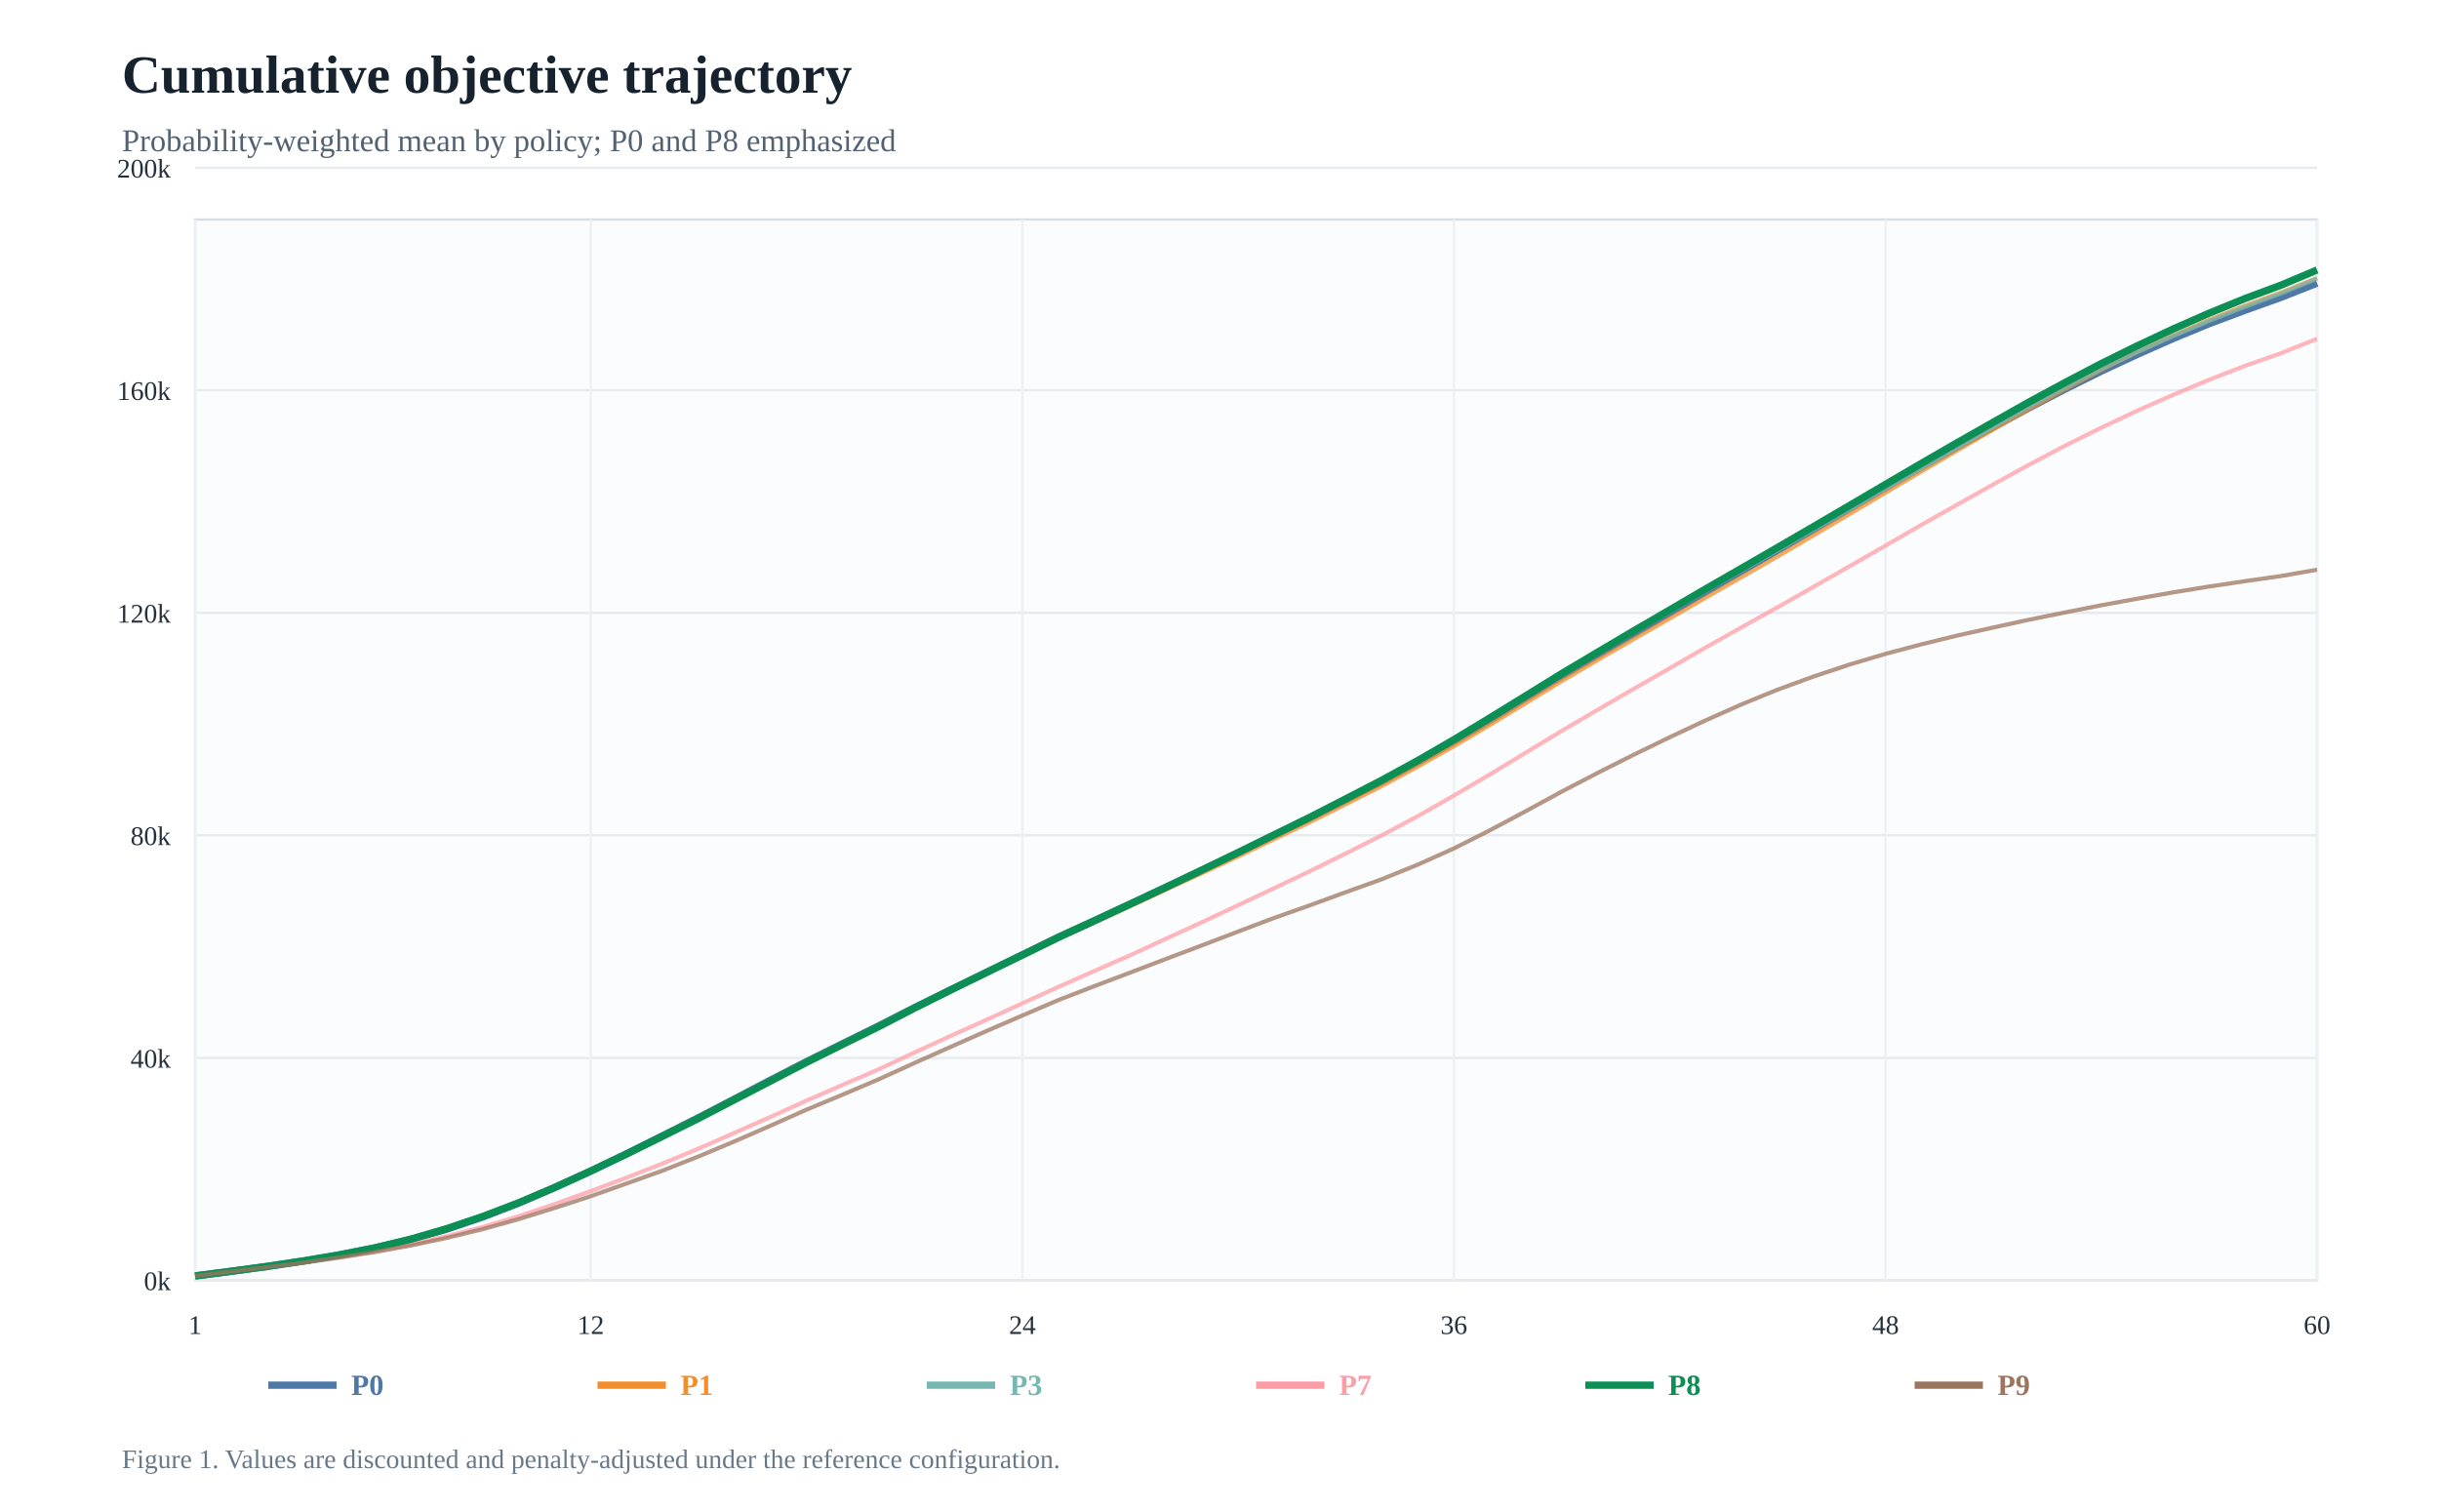
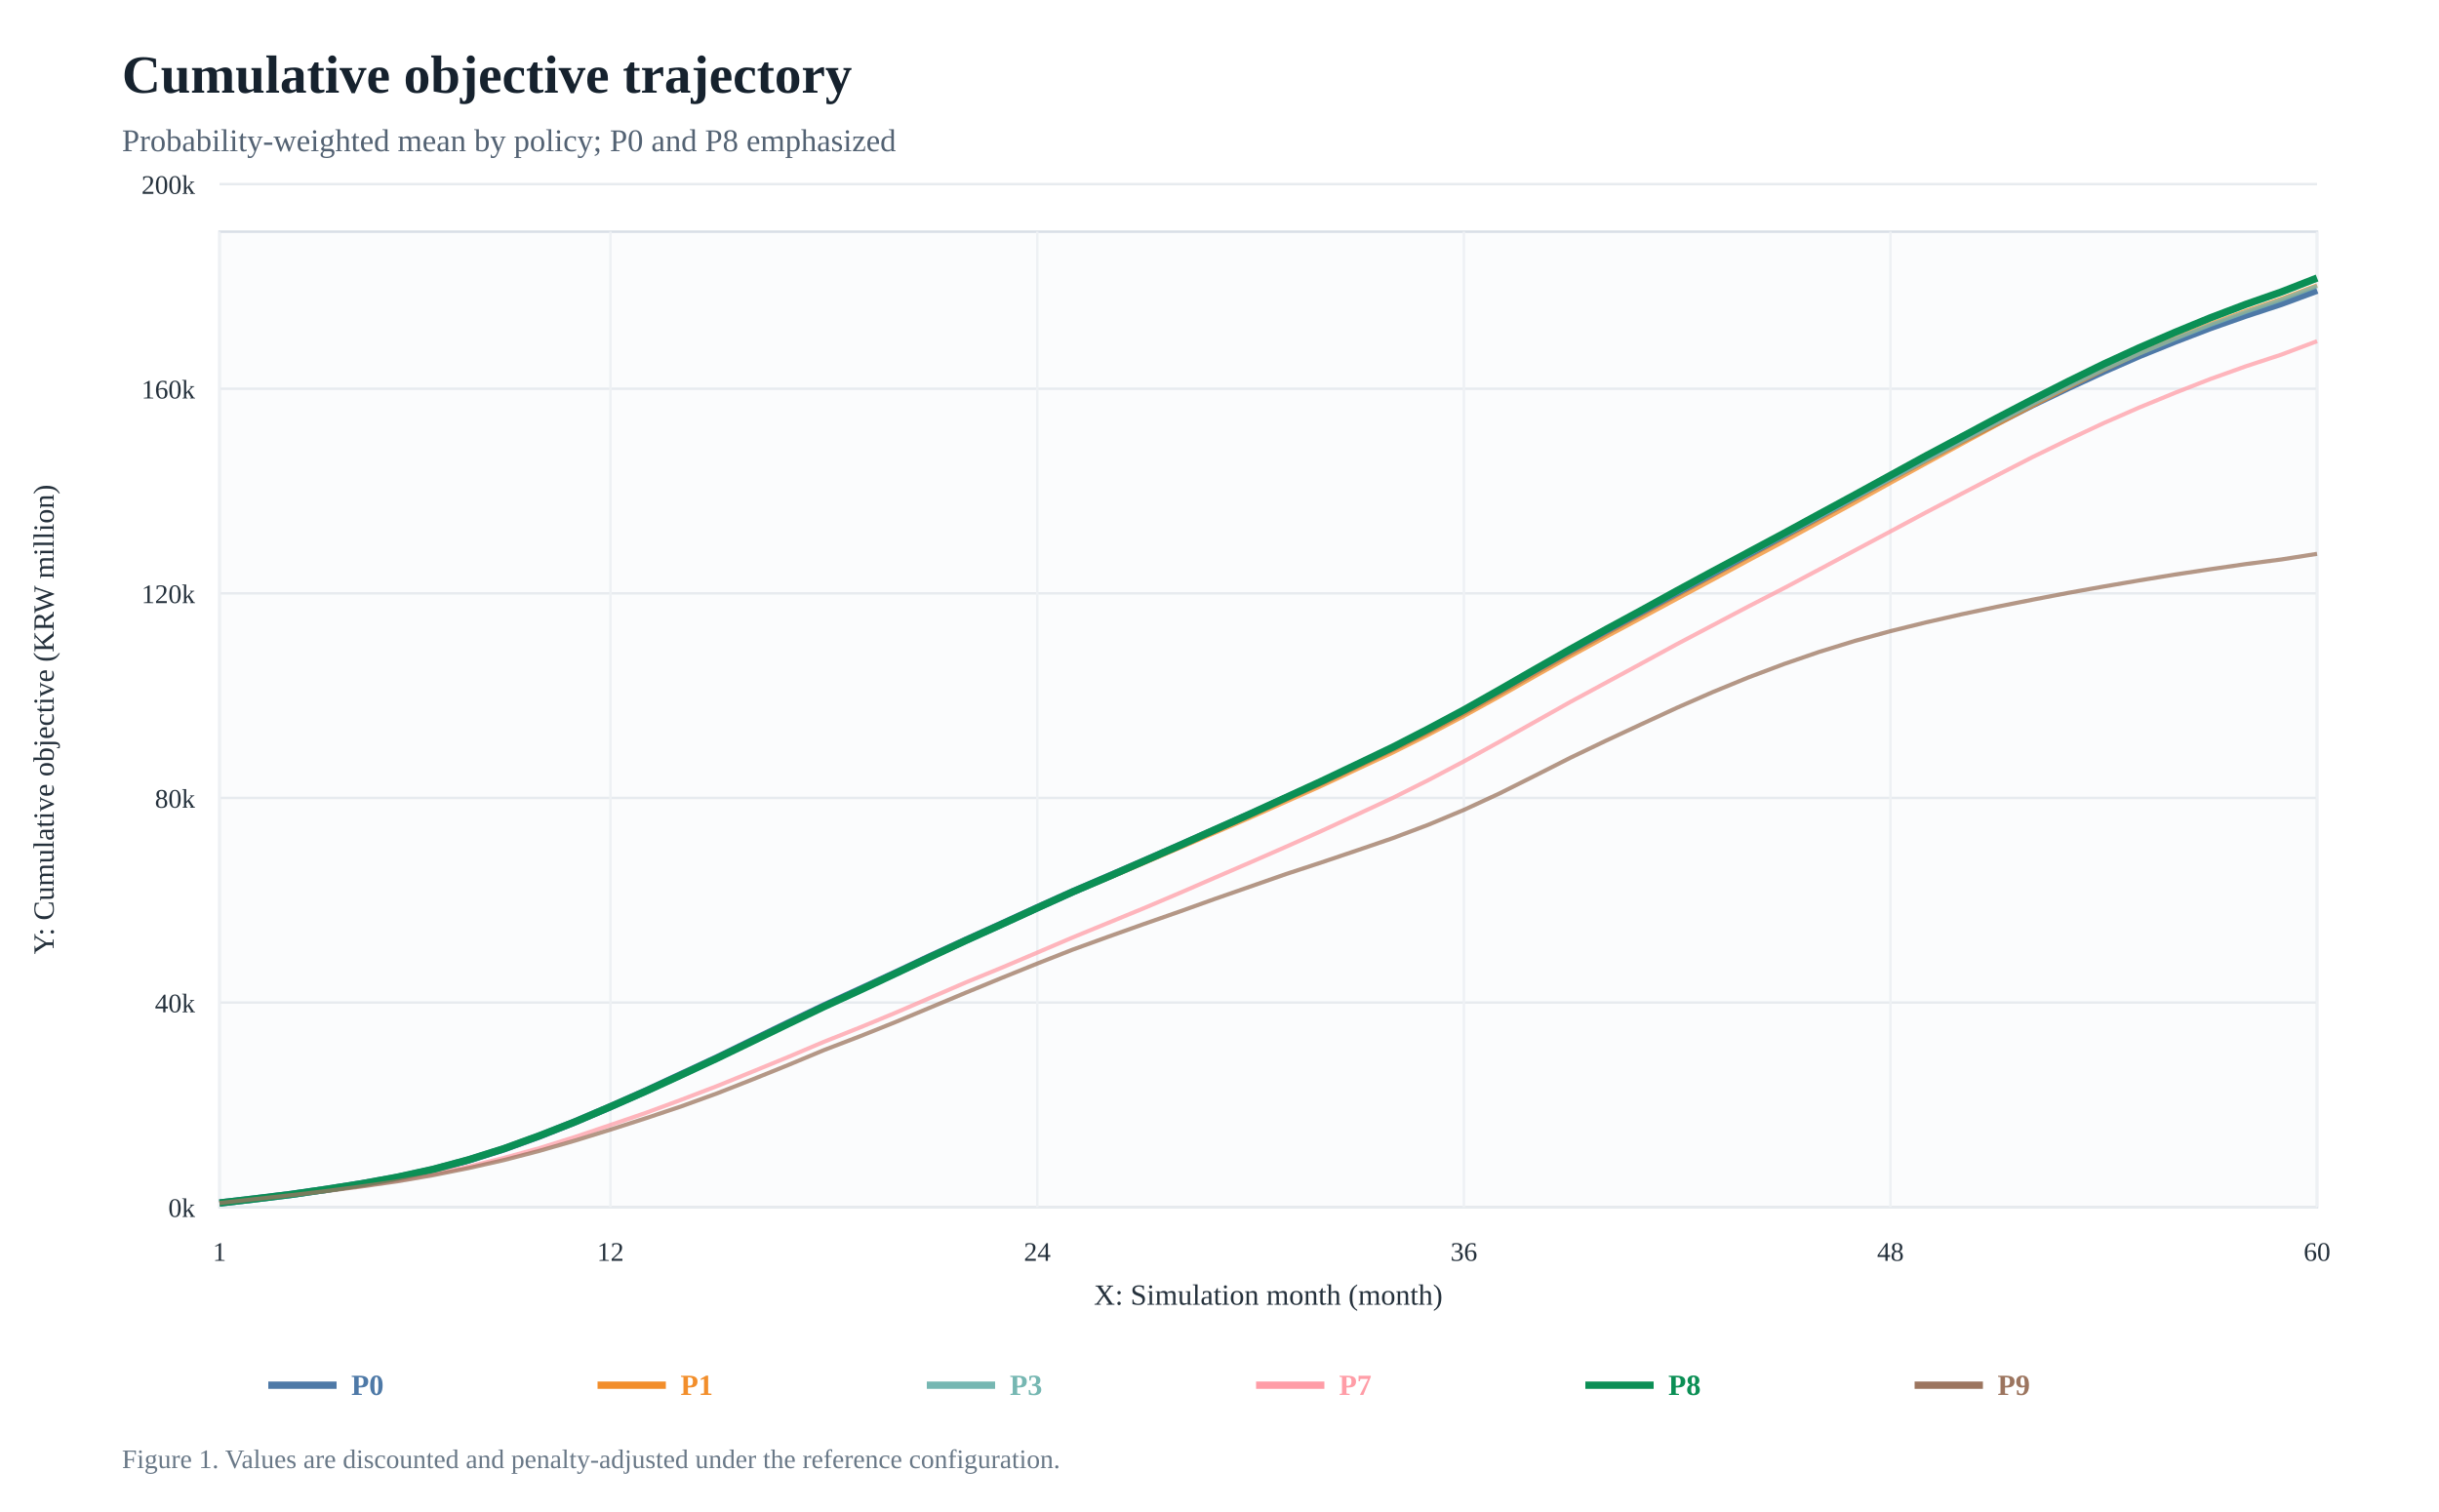
<svg xmlns="http://www.w3.org/2000/svg" width="1000" height="620" viewBox="0 0 1000 620">
  <rect width="100%" height="100%" fill="white" />
  <text x="50.0" y="38.0" font-size="22" text-anchor="start" fill="#16222e" font-weight="bold">Cumulative objective trajectory</text>
  <text x="50.0" y="62.0" font-size="13" text-anchor="start" fill="#536273" font-weight="normal">Probability-weighted mean by policy; P0 and P8 emphasized</text>
-   <rect x="80.0" y="90.0" width="870.0" height="435.0" fill="#fbfcfd" stroke="#d8dee6" stroke-width="1" opacity="1" />
-   <line x1="80.0" y1="525.0" x2="950.0" y2="525.0" stroke="#e7ebef" stroke-width="1" />
-   <text x="70.0" y="529.0" font-size="11" text-anchor="end" fill="#25313c" font-weight="normal">0k</text>
-   <line x1="80.0" y1="433.8" x2="950.0" y2="433.8" stroke="#e7ebef" stroke-width="1" />
-   <text x="70.0" y="437.8" font-size="11" text-anchor="end" fill="#25313c" font-weight="normal">40k</text>
-   <line x1="80.0" y1="342.5" x2="950.0" y2="342.5" stroke="#e7ebef" stroke-width="1" />
-   <text x="70.0" y="346.5" font-size="11" text-anchor="end" fill="#25313c" font-weight="normal">80k</text>
-   <line x1="80.0" y1="251.3" x2="950.0" y2="251.3" stroke="#e7ebef" stroke-width="1" />
-   <text x="70.0" y="255.3" font-size="11" text-anchor="end" fill="#25313c" font-weight="normal">120k</text>
-   <line x1="80.0" y1="160.0" x2="950.0" y2="160.0" stroke="#e7ebef" stroke-width="1" />
-   <text x="70.0" y="164.0" font-size="11" text-anchor="end" fill="#25313c" font-weight="normal">160k</text>
-   <line x1="80.0" y1="68.8" x2="950.0" y2="68.8" stroke="#e7ebef" stroke-width="1" />
-   <text x="70.0" y="72.8" font-size="11" text-anchor="end" fill="#25313c" font-weight="normal">200k</text>
-   <line x1="80.0" y1="90.0" x2="80.0" y2="525.0" stroke="#eef1f4" stroke-width="1" />
-   <text x="80.0" y="547.0" font-size="11" text-anchor="middle" fill="#25313c" font-weight="normal">1</text>
-   <line x1="242.2" y1="90.0" x2="242.2" y2="525.0" stroke="#eef1f4" stroke-width="1" />
-   <text x="242.2" y="547.0" font-size="11" text-anchor="middle" fill="#25313c" font-weight="normal">12</text>
-   <line x1="419.2" y1="90.0" x2="419.2" y2="525.0" stroke="#eef1f4" stroke-width="1" />
-   <text x="419.2" y="547.0" font-size="11" text-anchor="middle" fill="#25313c" font-weight="normal">24</text>
-   <line x1="596.1" y1="90.0" x2="596.1" y2="525.0" stroke="#eef1f4" stroke-width="1" />
-   <text x="596.1" y="547.0" font-size="11" text-anchor="middle" fill="#25313c" font-weight="normal">36</text>
-   <line x1="773.1" y1="90.0" x2="773.1" y2="525.0" stroke="#eef1f4" stroke-width="1" />
-   <text x="773.1" y="547.0" font-size="11" text-anchor="middle" fill="#25313c" font-weight="normal">48</text>
-   <line x1="950.0" y1="90.0" x2="950.0" y2="525.0" stroke="#eef1f4" stroke-width="1" />
-   <text x="950.0" y="547.0" font-size="11" text-anchor="middle" fill="#25313c" font-weight="normal">60</text>
-   <polyline points="80.0,523.2 94.7,521.3 109.5,519.3 124.2,517.1 139.0,514.6 153.7,511.7 168.5,508.2 183.2,504.0 198.0,499.0 212.7,493.3 227.5,486.9 242.2,480.2 256.9,473.1 271.7,465.7 286.4,458.3 301.2,450.6 315.9,442.9 330.7,435.3 345.4,428.0 360.2,420.7 374.9,413.2 389.7,405.9 404.4,398.7 419.2,391.5 433.9,384.3 448.6,377.6 463.4,370.7 478.1,363.8 492.9,356.8 507.6,349.7 522.4,342.5 537.1,335.4 551.9,328.0 566.6,320.5 581.4,312.5 596.1,304.1 610.8,295.4 625.6,286.3 640.3,277.3 655.1,268.6 669.8,260.0 684.6,251.4 699.3,242.8 714.1,234.2 728.8,225.7 743.6,217.2 758.3,208.6 773.1,200.0 787.8,191.5 802.5,183.2 817.3,175.1 832.0,167.2 846.8,159.5 861.5,152.2 876.3,145.3 891.0,138.8 905.8,132.7 920.5,127.2 935.3,121.9 950.0,116.1" fill="none" stroke="#4E79A7" stroke-width="3" opacity="1" />
-   <polyline points="80.0,523.2 94.7,521.3 109.5,519.3 124.2,517.1 139.0,514.6 153.7,511.7 168.5,508.2 183.2,504.0 198.0,499.0 212.7,493.3 227.5,487.1 242.2,480.4 256.9,473.4 271.7,466.1 286.4,458.7 301.2,450.9 315.9,443.3 330.7,435.6 345.4,428.3 360.2,421.0 374.9,413.5 389.7,406.1 404.4,399.0 419.2,391.9 433.9,384.9 448.6,378.3 463.4,371.6 478.1,364.8 492.9,358.0 507.6,351.2 522.4,344.1 537.1,337.1 551.9,329.7 566.6,322.3 581.4,314.3 596.1,306.0 610.8,297.3 625.6,288.3 640.3,279.3 655.1,270.6 669.8,262.1 684.6,253.6 699.3,245.1 714.1,236.6 728.8,228.2 743.6,219.5 758.3,210.8 773.1,202.0 787.8,193.3 802.5,184.7 817.3,176.1 832.0,167.7 846.8,159.5 861.5,151.7 876.3,144.3 891.0,137.5 905.8,131.1 920.5,125.3 935.3,119.9 950.0,114.0" fill="none" stroke="#F28E2B" stroke-width="1.7" opacity="0.75" />
-   <polyline points="80.0,523.2 94.7,521.3 109.5,519.3 124.2,517.1 139.0,514.6 153.7,511.7 168.5,508.2 183.2,504.1 198.0,499.1 212.7,493.5 227.5,487.2 242.2,480.5 256.9,473.5 271.7,466.2 286.4,458.8 301.2,451.1 315.9,443.5 330.7,435.8 345.4,428.5 360.2,421.2 374.9,413.7 389.7,406.3 404.4,399.1 419.2,391.8 433.9,384.6 448.6,377.7 463.4,370.8 478.1,363.8 492.9,356.6 507.6,349.5 522.4,342.2 537.1,335.0 551.9,327.4 566.6,319.8 581.4,311.8 596.1,303.3 610.8,294.6 625.6,285.6 640.3,276.6 655.1,268.0 669.8,259.4 684.6,250.9 699.3,242.4 714.1,234.0 728.8,225.7 743.6,217.2 758.3,208.8 773.1,200.3 787.8,191.9 802.5,183.5 817.3,175.1 832.0,166.8 846.8,158.9 861.5,151.4 876.3,144.4 891.0,137.8 905.8,131.6 920.5,125.8 935.3,120.3 950.0,114.2" fill="none" stroke="#76B7B2" stroke-width="1.7" opacity="0.75" />
-   <polyline points="80.0,523.2 94.7,521.4 109.5,519.6 124.2,517.6 139.0,515.5 153.7,513.0 168.5,510.2 183.2,506.9 198.0,503.1 212.7,498.7 227.5,493.7 242.2,488.4 256.9,482.9 271.7,477.1 286.4,471.0 301.2,464.5 315.9,458.0 330.7,451.3 345.4,444.9 360.2,438.5 374.9,431.6 389.7,424.8 404.4,418.2 419.2,411.4 433.9,404.7 448.6,398.2 463.4,391.7 478.1,384.9 492.9,378.1 507.6,371.2 522.4,364.2 537.1,357.2 551.9,349.9 566.6,342.5 581.4,334.6 596.1,326.2 610.8,317.6 625.6,308.6 640.3,299.7 655.1,291.0 669.8,282.5 684.6,274.0 699.3,265.5 714.1,257.2 728.8,249.0 743.6,240.6 758.3,232.2 773.1,223.7 787.8,215.2 802.5,206.9 817.3,198.6 832.0,190.5 846.8,182.7 861.5,175.4 876.3,168.4 891.0,161.9 905.8,155.7 920.5,150.0 935.3,144.8 950.0,138.9" fill="none" stroke="#FF9DA7" stroke-width="1.7" opacity="0.75" />
-   <polyline points="80.0,523.2 94.7,521.3 109.5,519.3 124.2,517.1 139.0,514.6 153.7,511.7 168.5,508.1 183.2,503.8 198.0,498.8 212.7,493.2 227.5,486.9 242.2,480.2 256.9,473.2 271.7,465.9 286.4,458.6 301.2,450.9 315.9,443.3 330.7,435.6 345.4,428.3 360.2,421.0 374.9,413.4 389.7,406.0 404.4,398.8 419.2,391.6 433.9,384.4 448.6,377.6 463.4,370.7 478.1,363.8 492.9,356.7 507.6,349.6 522.4,342.3 537.1,335.1 551.9,327.5 566.6,319.9 581.4,311.8 596.1,303.3 610.8,294.4 625.6,285.3 640.3,276.2 655.1,267.4 669.8,258.7 684.6,250.1 699.3,241.5 714.1,233.0 728.8,224.5 743.6,215.9 758.3,207.3 773.1,198.6 787.8,190.0 802.5,181.5 817.3,173.1 832.0,164.8 846.8,156.8 861.5,149.1 876.3,141.8 891.0,134.9 905.8,128.4 920.5,122.4 935.3,116.9 950.0,110.7" fill="none" stroke="#0B8F55" stroke-width="3" opacity="1" />
-   <polyline points="80.0,523.2 94.7,521.4 109.5,519.6 124.2,517.8 139.0,515.7 153.7,513.4 168.5,510.7 183.2,507.6 198.0,504.0 212.7,499.9 227.5,495.3 242.2,490.5 256.9,485.3 271.7,480.0 286.4,474.2 301.2,468.0 315.9,461.6 330.7,455.0 345.4,448.9 360.2,442.6 374.9,435.9 389.7,429.3 404.4,422.8 419.2,416.4 433.9,410.1 448.6,404.4 463.4,398.8 478.1,393.2 492.9,387.6 507.6,382.0 522.4,376.4 537.1,371.2 551.9,365.8 566.6,360.5 581.4,354.5 596.1,347.9 610.8,340.5 625.6,332.6 640.3,324.6 655.1,316.9 669.8,309.5 684.6,302.3 699.3,295.4 714.1,288.8 728.8,282.8 743.6,277.4 758.3,272.5 773.1,268.1 787.8,264.2 802.5,260.6 817.3,257.3 832.0,254.1 846.8,251.1 861.5,248.2 876.3,245.5 891.0,242.9 905.8,240.5 920.5,238.3 935.3,236.2 950.0,233.6" fill="none" stroke="#9C755F" stroke-width="1.7" opacity="0.75" />
+   <rect x="90.0" y="95.0" width="860.0" height="400.0" fill="#fbfcfd" stroke="#d8dee6" stroke-width="1" opacity="1" />
+   <line x1="90.0" y1="495.0" x2="950.0" y2="495.0" stroke="#e7ebef" stroke-width="1" />
+   <text x="80.0" y="499.0" font-size="11" text-anchor="end" fill="#25313c" font-weight="normal">0k</text>
+   <line x1="90.0" y1="411.1" x2="950.0" y2="411.1" stroke="#e7ebef" stroke-width="1" />
+   <text x="80.0" y="415.1" font-size="11" text-anchor="end" fill="#25313c" font-weight="normal">40k</text>
+   <line x1="90.0" y1="327.2" x2="950.0" y2="327.2" stroke="#e7ebef" stroke-width="1" />
+   <text x="80.0" y="331.2" font-size="11" text-anchor="end" fill="#25313c" font-weight="normal">80k</text>
+   <line x1="90.0" y1="243.3" x2="950.0" y2="243.3" stroke="#e7ebef" stroke-width="1" />
+   <text x="80.0" y="247.3" font-size="11" text-anchor="end" fill="#25313c" font-weight="normal">120k</text>
+   <line x1="90.0" y1="159.4" x2="950.0" y2="159.4" stroke="#e7ebef" stroke-width="1" />
+   <text x="80.0" y="163.4" font-size="11" text-anchor="end" fill="#25313c" font-weight="normal">160k</text>
+   <line x1="90.0" y1="75.5" x2="950.0" y2="75.5" stroke="#e7ebef" stroke-width="1" />
+   <text x="80.0" y="79.5" font-size="11" text-anchor="end" fill="#25313c" font-weight="normal">200k</text>
+   <line x1="90.0" y1="95.0" x2="90.0" y2="495.0" stroke="#eef1f4" stroke-width="1" />
+   <text x="90.0" y="517.0" font-size="11" text-anchor="middle" fill="#25313c" font-weight="normal">1</text>
+   <line x1="250.3" y1="95.0" x2="250.3" y2="495.0" stroke="#eef1f4" stroke-width="1" />
+   <text x="250.3" y="517.0" font-size="11" text-anchor="middle" fill="#25313c" font-weight="normal">12</text>
+   <line x1="425.3" y1="95.0" x2="425.3" y2="495.0" stroke="#eef1f4" stroke-width="1" />
+   <text x="425.3" y="517.0" font-size="11" text-anchor="middle" fill="#25313c" font-weight="normal">24</text>
+   <line x1="600.2" y1="95.0" x2="600.2" y2="495.0" stroke="#eef1f4" stroke-width="1" />
+   <text x="600.2" y="517.0" font-size="11" text-anchor="middle" fill="#25313c" font-weight="normal">36</text>
+   <line x1="775.1" y1="95.0" x2="775.1" y2="495.0" stroke="#eef1f4" stroke-width="1" />
+   <text x="775.1" y="517.0" font-size="11" text-anchor="middle" fill="#25313c" font-weight="normal">48</text>
+   <line x1="950.0" y1="95.0" x2="950.0" y2="495.0" stroke="#eef1f4" stroke-width="1" />
+   <text x="950.0" y="517.0" font-size="11" text-anchor="middle" fill="#25313c" font-weight="normal">60</text>
+   <polyline points="90.0,493.3 104.6,491.6 119.2,489.8 133.7,487.7 148.3,485.4 162.9,482.8 177.5,479.6 192.0,475.7 206.6,471.1 221.2,465.8 235.8,460.0 250.3,453.8 264.9,447.3 279.5,440.5 294.1,433.7 308.6,426.6 323.2,419.5 337.8,412.5 352.4,405.8 366.9,399.1 381.5,392.2 396.1,385.5 410.7,378.9 425.3,372.2 439.8,365.7 454.4,359.4 469.0,353.1 483.6,346.7 498.1,340.3 512.7,333.8 527.3,327.2 541.9,320.7 556.4,313.8 571.0,306.9 585.6,299.6 600.2,291.9 614.7,283.8 629.3,275.5 643.9,267.3 658.5,259.2 673.1,251.3 687.6,243.4 702.2,235.5 716.8,227.6 731.4,219.8 745.9,212.0 760.5,204.0 775.1,196.1 789.7,188.3 804.2,180.7 818.8,173.3 833.4,165.9 848.0,158.9 862.5,152.2 877.1,145.8 891.7,139.9 906.3,134.3 920.8,129.2 935.4,124.4 950.0,119.0" fill="none" stroke="#4E79A7" stroke-width="3" opacity="1" />
+   <polyline points="90.0,493.3 104.6,491.6 119.2,489.8 133.7,487.7 148.3,485.4 162.9,482.8 177.5,479.6 192.0,475.7 206.6,471.1 221.2,465.9 235.8,460.1 250.3,454.0 264.9,447.5 279.5,440.8 294.1,434.0 308.6,426.9 323.2,419.8 337.8,412.8 352.4,406.1 366.9,399.4 381.5,392.4 396.1,385.7 410.7,379.2 425.3,372.6 439.8,366.2 454.4,360.1 469.0,353.9 483.6,347.7 498.1,341.5 512.7,335.2 527.3,328.7 541.9,322.2 556.4,315.4 571.0,308.6 585.6,301.3 600.2,293.6 614.7,285.6 629.3,277.3 643.9,269.1 658.5,261.1 673.1,253.3 687.6,245.5 702.2,237.7 716.8,229.8 731.4,222.0 745.9,214.1 760.5,206.1 775.1,198.0 789.7,190.0 804.2,182.1 818.8,174.2 833.4,166.4 848.0,158.9 862.5,151.7 877.1,144.9 891.7,138.7 906.3,132.8 920.8,127.5 935.4,122.5 950.0,117.0" fill="none" stroke="#F28E2B" stroke-width="1.7" opacity="0.75" />
+   <polyline points="90.0,493.3 104.6,491.6 119.2,489.8 133.7,487.7 148.3,485.4 162.9,482.7 177.5,479.6 192.0,475.7 206.6,471.2 221.2,466.0 235.8,460.2 250.3,454.1 264.9,447.6 279.5,440.9 294.1,434.1 308.6,427.1 323.2,420.1 337.8,413.0 352.4,406.3 366.9,399.6 381.5,392.7 396.1,385.9 410.7,379.2 425.3,372.5 439.8,365.9 454.4,359.6 469.0,353.2 483.6,346.7 498.1,340.2 512.7,333.6 527.3,326.9 541.9,320.2 556.4,313.3 571.0,306.3 585.6,298.9 600.2,291.2 614.7,283.1 629.3,274.8 643.9,266.6 658.5,258.6 673.1,250.8 687.6,243.0 702.2,235.2 716.8,227.4 731.4,219.7 745.9,212.0 760.5,204.2 775.1,196.4 789.7,188.7 804.2,181.0 818.8,173.3 833.4,165.7 848.0,158.4 862.5,151.5 877.1,145.0 891.7,139.0 906.3,133.2 920.8,127.9 935.4,122.9 950.0,117.3" fill="none" stroke="#76B7B2" stroke-width="1.7" opacity="0.75" />
+   <polyline points="90.0,493.3 104.6,491.7 119.2,490.0 133.7,488.2 148.3,486.3 162.9,484.0 177.5,481.4 192.0,478.4 206.6,474.8 221.2,470.8 235.8,466.2 250.3,461.3 264.9,456.3 279.5,450.9 294.1,445.3 308.6,439.4 323.2,433.4 337.8,427.2 352.4,421.4 366.9,415.4 381.5,409.1 396.1,402.8 410.7,396.8 425.3,390.6 439.8,384.4 454.4,378.4 469.0,372.4 483.6,366.2 498.1,359.9 512.7,353.6 527.3,347.2 541.9,340.7 556.4,334.0 571.0,327.2 585.6,319.9 600.2,312.2 614.7,304.2 629.3,296.0 643.9,287.8 658.5,279.9 673.1,272.0 687.6,264.1 702.2,256.4 716.8,248.7 731.4,241.2 745.9,233.5 760.5,225.7 775.1,217.9 789.7,210.1 804.2,202.5 818.8,194.9 833.4,187.4 848.0,180.3 862.5,173.5 877.1,167.1 891.7,161.1 906.3,155.4 920.8,150.2 935.4,145.4 950.0,139.9" fill="none" stroke="#FF9DA7" stroke-width="1.7" opacity="0.75" />
+   <polyline points="90.0,493.3 104.6,491.6 119.2,489.8 133.7,487.7 148.3,485.4 162.9,482.7 177.5,479.5 192.0,475.6 206.6,471.0 221.2,465.7 235.8,460.0 250.3,453.8 264.9,447.4 279.5,440.7 294.1,433.9 308.6,426.9 323.2,419.8 337.8,412.8 352.4,406.1 366.9,399.3 381.5,392.4 396.1,385.6 410.7,379.0 425.3,372.3 439.8,365.7 454.4,359.5 469.0,353.1 483.6,346.7 498.1,340.2 512.7,333.7 527.3,327.0 541.9,320.3 556.4,313.4 571.0,306.4 585.6,298.9 600.2,291.1 614.7,282.9 629.3,274.5 643.9,266.2 658.5,258.1 673.1,250.2 687.6,242.2 702.2,234.3 716.8,226.5 731.4,218.7 745.9,210.8 760.5,202.9 775.1,194.9 789.7,186.9 804.2,179.2 818.8,171.4 833.4,163.8 848.0,156.4 862.5,149.3 877.1,142.6 891.7,136.3 906.3,130.3 920.8,124.8 935.4,119.7 950.0,114.0" fill="none" stroke="#0B8F55" stroke-width="3" opacity="1" />
+   <polyline points="90.0,493.3 104.6,491.7 119.2,490.1 133.7,488.4 148.3,486.5 162.9,484.4 177.5,481.9 192.0,479.0 206.6,475.7 221.2,471.9 235.8,467.7 250.3,463.2 264.9,458.5 279.5,453.6 294.1,448.3 308.6,442.6 323.2,436.7 337.8,430.6 352.4,425.0 366.9,419.2 381.5,413.1 396.1,407.0 410.7,401.0 425.3,395.1 439.8,389.4 454.4,384.1 469.0,378.9 483.6,373.8 498.1,368.6 512.7,363.5 527.3,358.4 541.9,353.6 556.4,348.7 571.0,343.7 585.6,338.2 600.2,332.1 614.7,325.4 629.3,318.1 643.9,310.7 658.5,303.7 673.1,296.9 687.6,290.2 702.2,283.8 716.8,277.8 731.4,272.3 745.9,267.3 760.5,262.8 775.1,258.8 789.7,255.2 804.2,251.9 818.8,248.8 833.4,245.9 848.0,243.1 862.5,240.5 877.1,238.0 891.7,235.6 906.3,233.4 920.8,231.3 935.4,229.4 950.0,227.1" fill="none" stroke="#9C755F" stroke-width="1.7" opacity="0.75" />
+   <text x="520.0" y="535.0" font-size="12" text-anchor="middle" fill="#25313c" font-weight="normal">X: Simulation month (month)</text>
+   <text x="22.0" y="295.0" font-size="12" text-anchor="middle" fill="#25313c" font-weight="normal" transform="rotate(-90 22 295.0)">Y: Cumulative objective (KRW million)</text>
  <line x1="110.0" y1="568.0" x2="138.0" y2="568.0" stroke="#4E79A7" stroke-width="3" />
  <text x="144.0" y="572.0" font-size="12" text-anchor="start" fill="#4E79A7" font-weight="bold">P0</text>
  <line x1="245.0" y1="568.0" x2="273.0" y2="568.0" stroke="#F28E2B" stroke-width="3" />
  <text x="279.0" y="572.0" font-size="12" text-anchor="start" fill="#F28E2B" font-weight="bold">P1</text>
  <line x1="380.0" y1="568.0" x2="408.0" y2="568.0" stroke="#76B7B2" stroke-width="3" />
  <text x="414.0" y="572.0" font-size="12" text-anchor="start" fill="#76B7B2" font-weight="bold">P3</text>
  <line x1="515.0" y1="568.0" x2="543.0" y2="568.0" stroke="#FF9DA7" stroke-width="3" />
  <text x="549.0" y="572.0" font-size="12" text-anchor="start" fill="#FF9DA7" font-weight="bold">P7</text>
  <line x1="650.0" y1="568.0" x2="678.0" y2="568.0" stroke="#0B8F55" stroke-width="3" />
  <text x="684.0" y="572.0" font-size="12" text-anchor="start" fill="#0B8F55" font-weight="bold">P8</text>
  <line x1="785.0" y1="568.0" x2="813.0" y2="568.0" stroke="#9C755F" stroke-width="3" />
  <text x="819.0" y="572.0" font-size="12" text-anchor="start" fill="#9C755F" font-weight="bold">P9</text>
  <text x="50.0" y="602.0" font-size="11" text-anchor="start" fill="#697887" font-weight="normal">Figure 1. Values are discounted and penalty-adjusted under the reference configuration.</text>
</svg>
